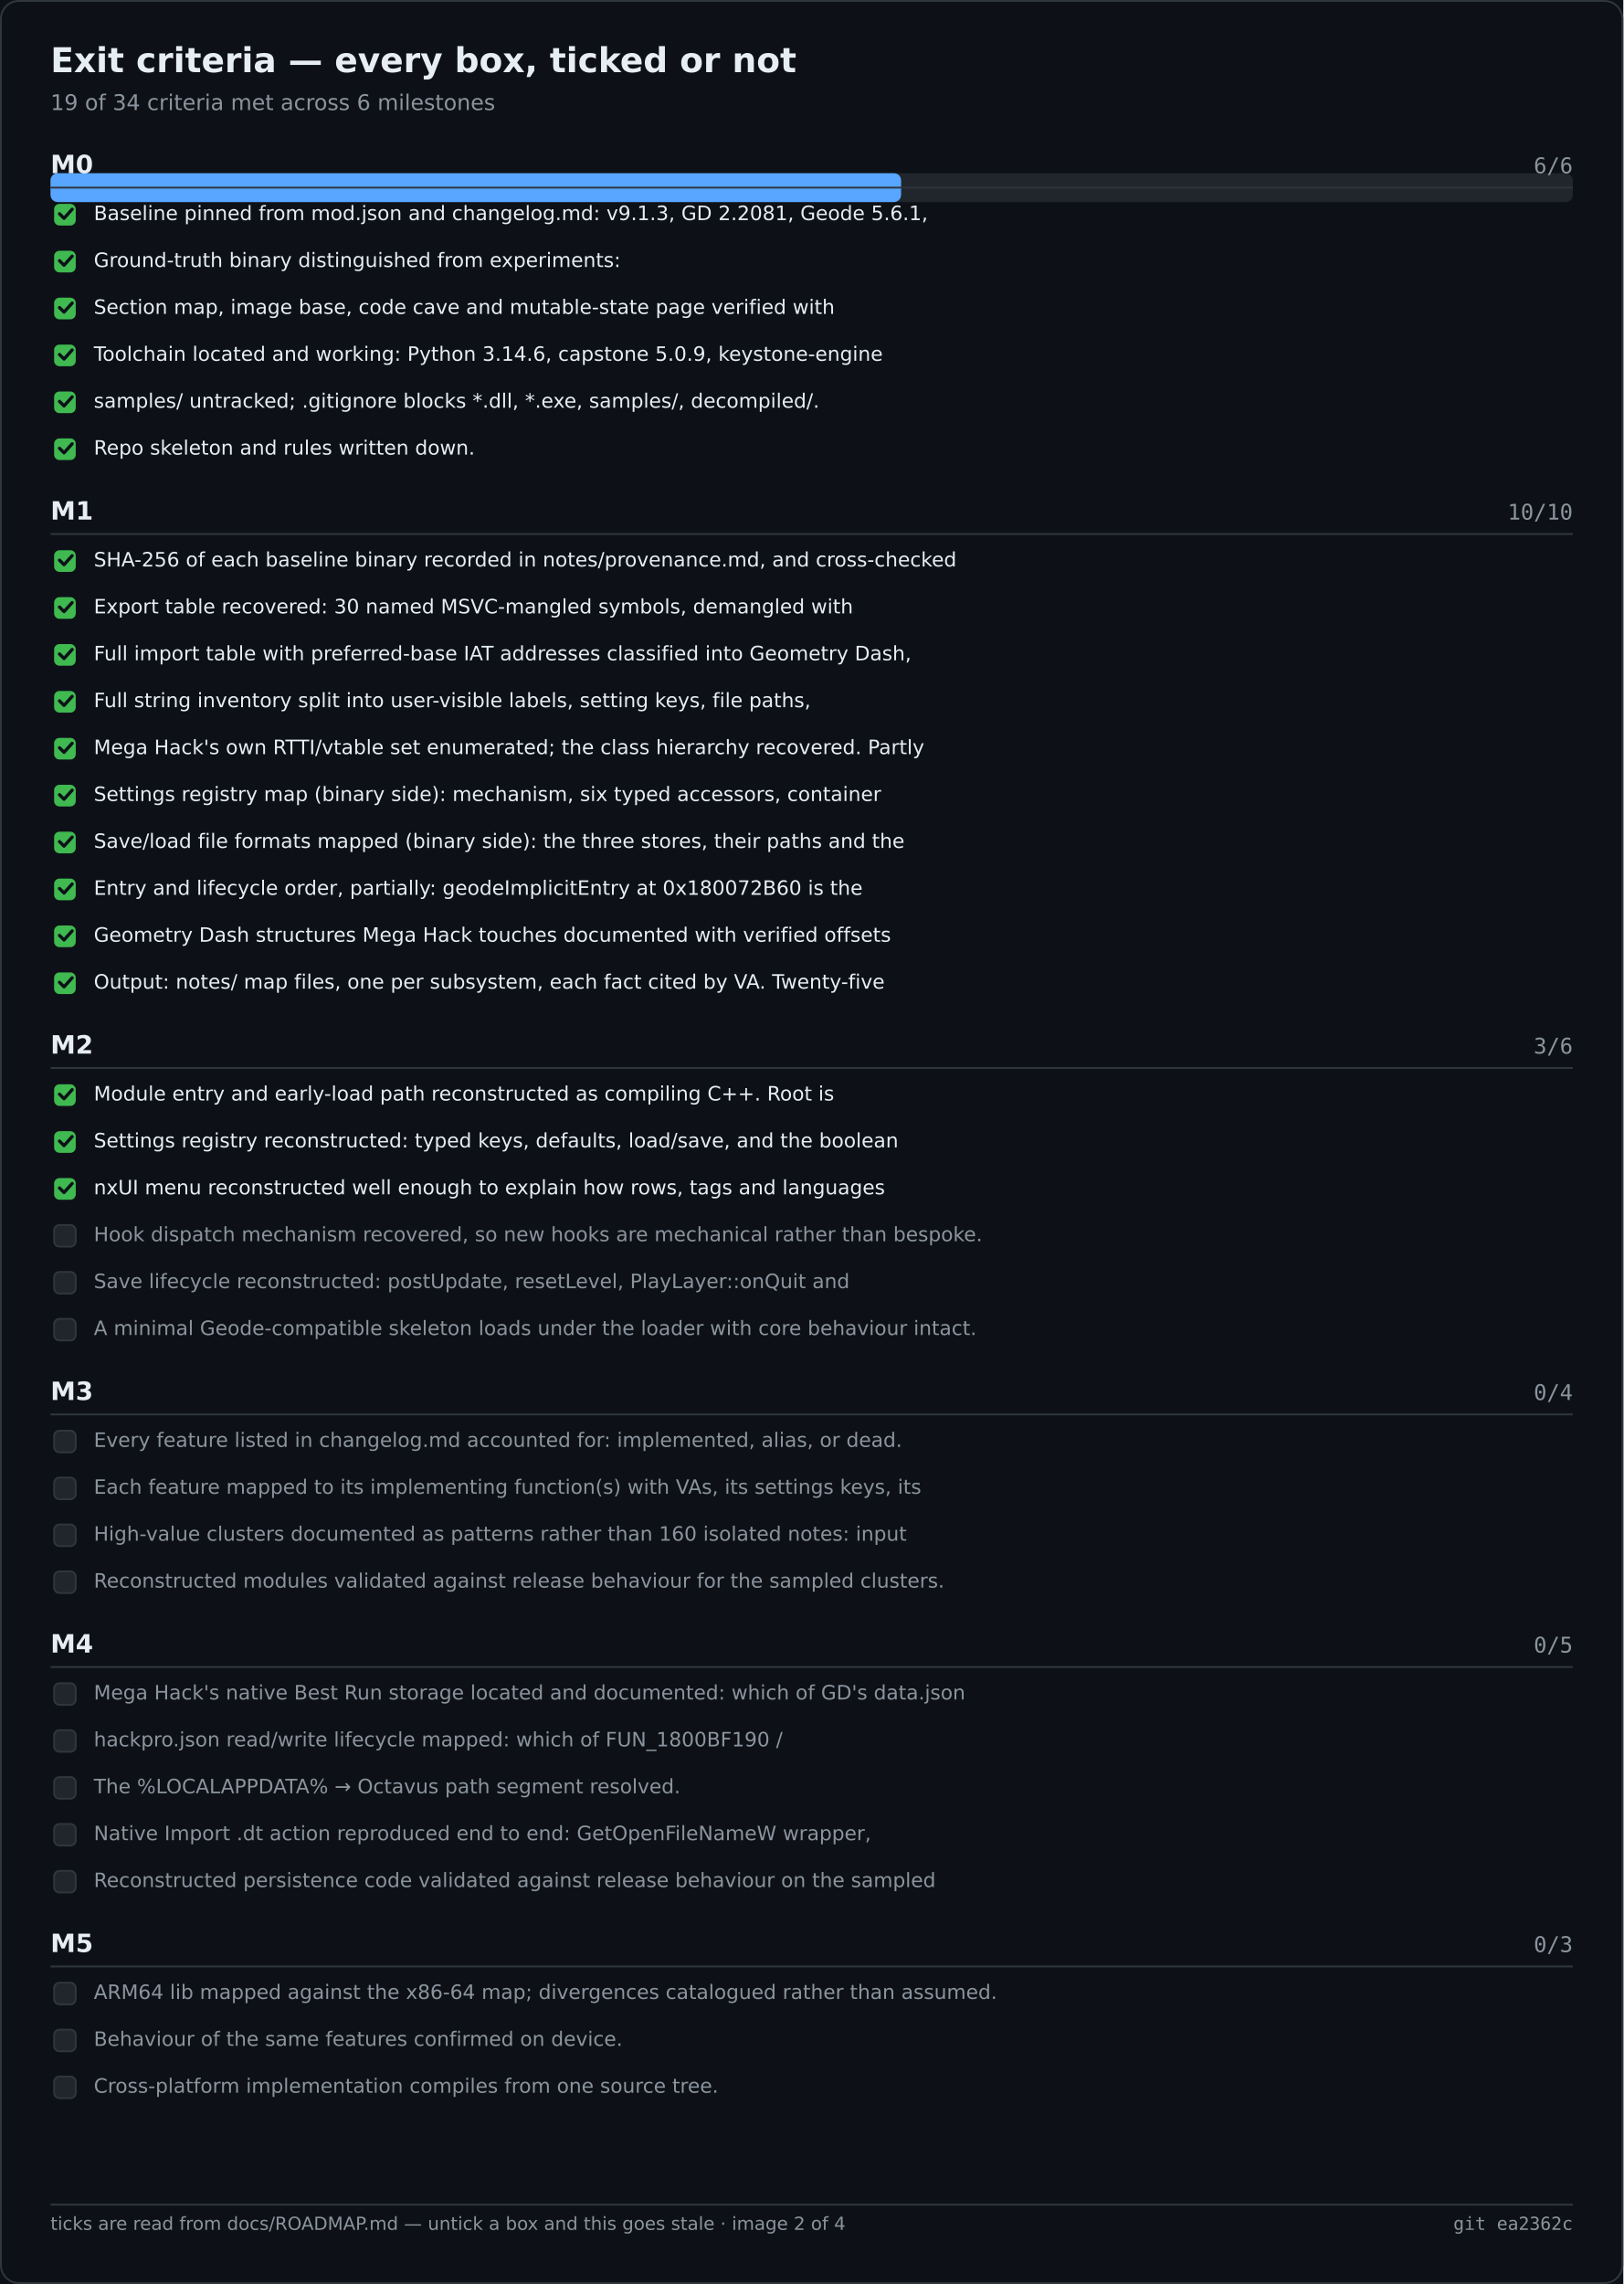
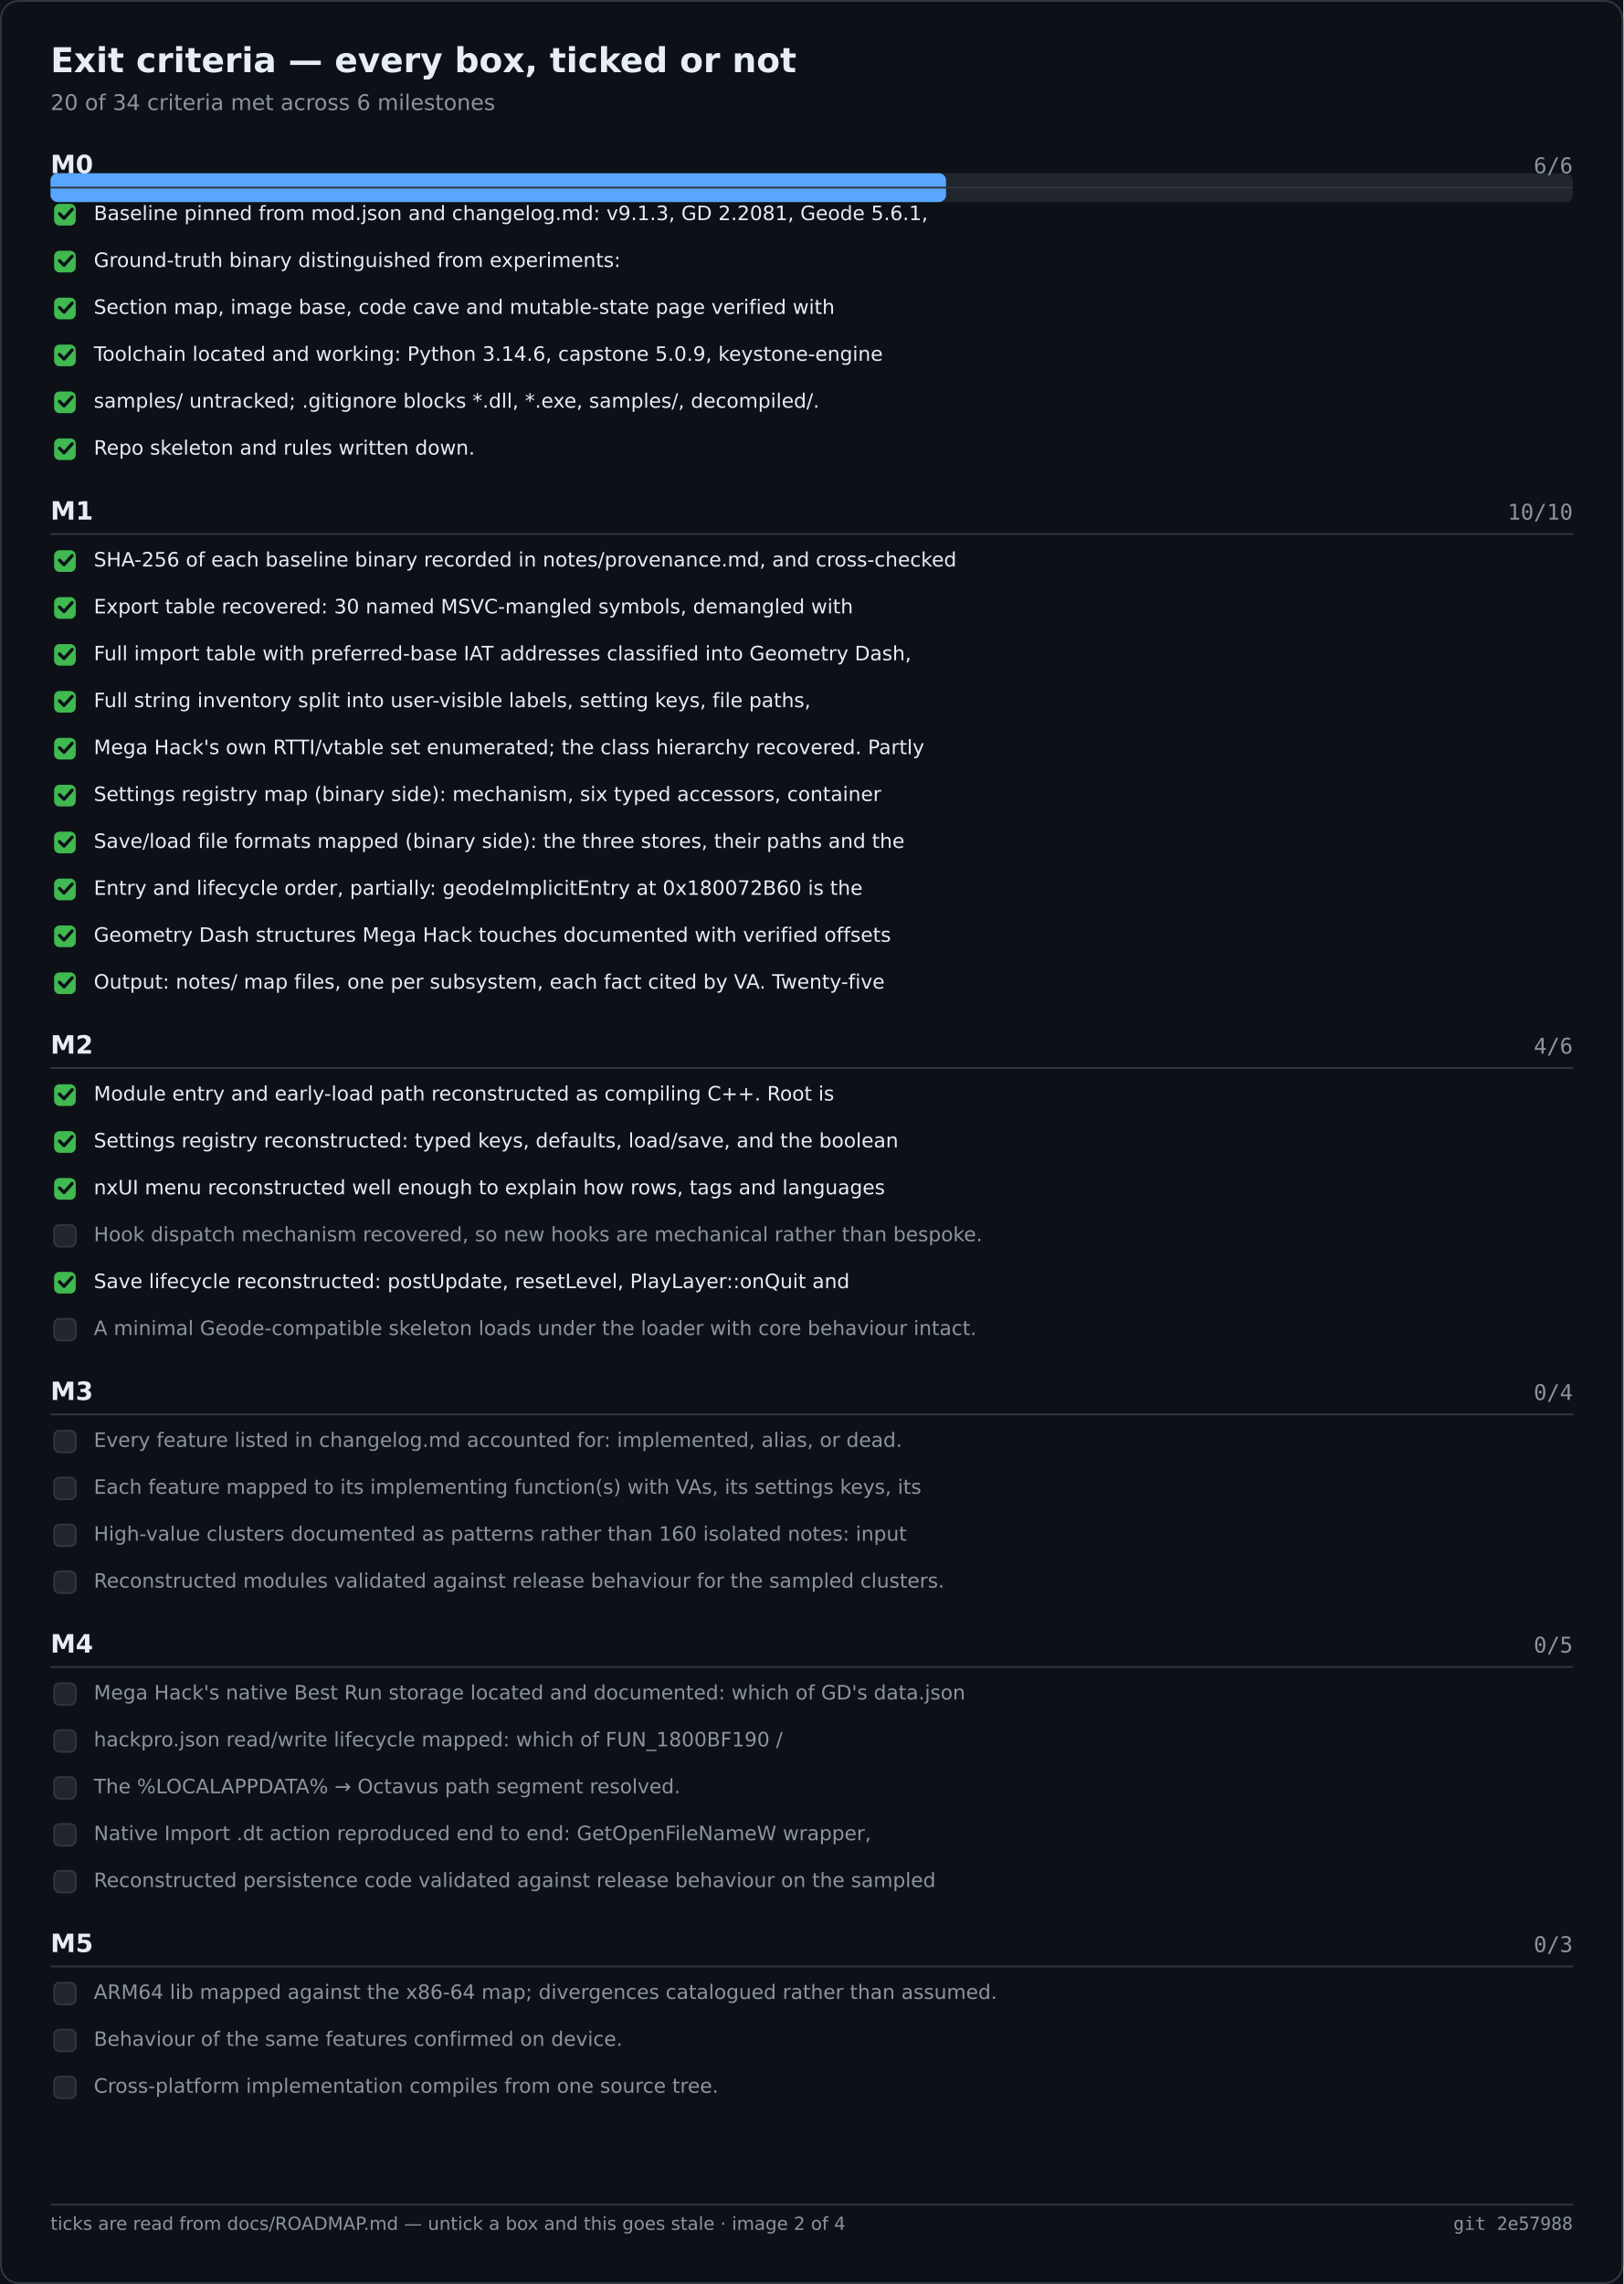
<svg xmlns="http://www.w3.org/2000/svg" width="900" height="1266" viewBox="0 0 900 1266" role="img" aria-label="Exit criteria — every box, ticked or not">
  <rect width="900" height="1266" fill="#0d1117" />
  <rect x="0.5" y="0.5" width="899" height="1265" fill="none" stroke="#30363d" rx="10" />
  <text x="28" y="40" font-family="Segoe UI,DejaVu Sans,Helvetica,sans-serif" font-size="19" font-weight="600" fill="#e6edf3">Exit criteria — every box, ticked or not</text>
-   <text x="28" y="61" font-family="Segoe UI,DejaVu Sans,Helvetica,sans-serif" font-size="12" fill="#8b949e">19 of 34 criteria met across 6 milestones</text>
+   <text x="28" y="61" font-family="Segoe UI,DejaVu Sans,Helvetica,sans-serif" font-size="12" fill="#8b949e">20 of 34 criteria met across 6 milestones</text>
  <rect x="28.0" y="96.0" width="844.0" height="16.0" fill="#21262d" rx="4" />
-   <rect x="28.0" y="96.0" width="471.6" height="16.0" fill="#58a6ff" rx="4" />
+   <rect x="28.0" y="96.0" width="496.5" height="16.0" fill="#58a6ff" rx="4" />
  <text x="28.0" y="96.0" font-family="Segoe UI,DejaVu Sans,Helvetica,sans-serif" font-size="14" fill="#e6edf3" font-weight="600">M0</text>
  <text x="872.0" y="96.0" font-family="Cascadia Mono,Consolas,DejaVu Sans Mono,monospace" font-size="12" fill="#8b949e" text-anchor="end">6/6</text>
  <text x="28.0" y="288.0" font-family="Segoe UI,DejaVu Sans,Helvetica,sans-serif" font-size="14" fill="#e6edf3" font-weight="600">M1</text>
  <text x="872.0" y="288.0" font-family="Cascadia Mono,Consolas,DejaVu Sans Mono,monospace" font-size="12" fill="#8b949e" text-anchor="end">10/10</text>
  <text x="28.0" y="584.0" font-family="Segoe UI,DejaVu Sans,Helvetica,sans-serif" font-size="14" fill="#e6edf3" font-weight="600">M2</text>
-   <text x="872.0" y="584.0" font-family="Cascadia Mono,Consolas,DejaVu Sans Mono,monospace" font-size="12" fill="#8b949e" text-anchor="end">3/6</text>
+   <text x="872.0" y="584.0" font-family="Cascadia Mono,Consolas,DejaVu Sans Mono,monospace" font-size="12" fill="#8b949e" text-anchor="end">4/6</text>
  <text x="28.0" y="776.0" font-family="Segoe UI,DejaVu Sans,Helvetica,sans-serif" font-size="14" fill="#e6edf3" font-weight="600">M3</text>
  <text x="872.0" y="776.0" font-family="Cascadia Mono,Consolas,DejaVu Sans Mono,monospace" font-size="12" fill="#8b949e" text-anchor="end">0/4</text>
  <text x="28.0" y="916.0" font-family="Segoe UI,DejaVu Sans,Helvetica,sans-serif" font-size="14" fill="#e6edf3" font-weight="600">M4</text>
  <text x="872.0" y="916.0" font-family="Cascadia Mono,Consolas,DejaVu Sans Mono,monospace" font-size="12" fill="#8b949e" text-anchor="end">0/5</text>
  <text x="28.0" y="1082.0" font-family="Segoe UI,DejaVu Sans,Helvetica,sans-serif" font-size="14" fill="#e6edf3" font-weight="600">M5</text>
  <text x="872.0" y="1082.0" font-family="Cascadia Mono,Consolas,DejaVu Sans Mono,monospace" font-size="12" fill="#8b949e" text-anchor="end">0/3</text>
  <line x1="28.0" y1="104.0" x2="872.0" y2="104.0" stroke="#30363d" stroke-width="1" />
  <rect x="30.0" y="113.0" width="12.0" height="12.0" fill="#3fb950" rx="3" />
  <path d="M33 118.5 l2.5 2.5 l4.5 -5" fill="none" stroke="#0d1117" stroke-width="1.8" stroke-linecap="round" stroke-linejoin="round" />
  <text x="52.0" y="122.0" font-family="Segoe UI,DejaVu Sans,Helvetica,sans-serif" font-size="11" fill="#e6edf3">Baseline pinned from mod.json and changelog.md: v9.1.3, GD 2.2081, Geode 5.6.1,</text>
  <rect x="30.0" y="139.0" width="12.0" height="12.0" fill="#3fb950" rx="3" />
  <path d="M33 144.5 l2.5 2.5 l4.5 -5" fill="none" stroke="#0d1117" stroke-width="1.8" stroke-linecap="round" stroke-linejoin="round" />
  <text x="52.0" y="148.0" font-family="Segoe UI,DejaVu Sans,Helvetica,sans-serif" font-size="11" fill="#e6edf3">Ground-truth binary distinguished from experiments:</text>
  <rect x="30.0" y="165.0" width="12.0" height="12.0" fill="#3fb950" rx="3" />
  <path d="M33 170.5 l2.5 2.5 l4.5 -5" fill="none" stroke="#0d1117" stroke-width="1.8" stroke-linecap="round" stroke-linejoin="round" />
  <text x="52.0" y="174.0" font-family="Segoe UI,DejaVu Sans,Helvetica,sans-serif" font-size="11" fill="#e6edf3">Section map, image base, code cave and mutable-state page verified with</text>
  <rect x="30.0" y="191.0" width="12.0" height="12.0" fill="#3fb950" rx="3" />
  <path d="M33 196.5 l2.5 2.5 l4.5 -5" fill="none" stroke="#0d1117" stroke-width="1.8" stroke-linecap="round" stroke-linejoin="round" />
  <text x="52.0" y="200.0" font-family="Segoe UI,DejaVu Sans,Helvetica,sans-serif" font-size="11" fill="#e6edf3">Toolchain located and working: Python 3.14.6, capstone 5.0.9, keystone-engine</text>
  <rect x="30.0" y="217.0" width="12.0" height="12.0" fill="#3fb950" rx="3" />
  <path d="M33 222.5 l2.5 2.5 l4.5 -5" fill="none" stroke="#0d1117" stroke-width="1.8" stroke-linecap="round" stroke-linejoin="round" />
  <text x="52.0" y="226.0" font-family="Segoe UI,DejaVu Sans,Helvetica,sans-serif" font-size="11" fill="#e6edf3">samples/ untracked; .gitignore blocks *.dll, *.exe, samples/, decompiled/.</text>
  <rect x="30.0" y="243.0" width="12.0" height="12.0" fill="#3fb950" rx="3" />
  <path d="M33 248.5 l2.5 2.5 l4.5 -5" fill="none" stroke="#0d1117" stroke-width="1.8" stroke-linecap="round" stroke-linejoin="round" />
  <text x="52.0" y="252.0" font-family="Segoe UI,DejaVu Sans,Helvetica,sans-serif" font-size="11" fill="#e6edf3">Repo skeleton and rules written down.</text>
  <line x1="28.0" y1="296.0" x2="872.0" y2="296.0" stroke="#30363d" stroke-width="1" />
  <rect x="30.0" y="305.0" width="12.0" height="12.0" fill="#3fb950" rx="3" />
  <path d="M33 310.5 l2.5 2.5 l4.5 -5" fill="none" stroke="#0d1117" stroke-width="1.8" stroke-linecap="round" stroke-linejoin="round" />
  <text x="52.0" y="314.0" font-family="Segoe UI,DejaVu Sans,Helvetica,sans-serif" font-size="11" fill="#e6edf3">SHA-256 of each baseline binary recorded in notes/provenance.md, and cross-checked</text>
  <rect x="30.0" y="331.0" width="12.0" height="12.0" fill="#3fb950" rx="3" />
  <path d="M33 336.5 l2.5 2.5 l4.5 -5" fill="none" stroke="#0d1117" stroke-width="1.8" stroke-linecap="round" stroke-linejoin="round" />
  <text x="52.0" y="340.0" font-family="Segoe UI,DejaVu Sans,Helvetica,sans-serif" font-size="11" fill="#e6edf3">Export table recovered: 30 named MSVC-mangled symbols, demangled with</text>
  <rect x="30.0" y="357.0" width="12.0" height="12.0" fill="#3fb950" rx="3" />
  <path d="M33 362.5 l2.5 2.5 l4.5 -5" fill="none" stroke="#0d1117" stroke-width="1.8" stroke-linecap="round" stroke-linejoin="round" />
  <text x="52.0" y="366.0" font-family="Segoe UI,DejaVu Sans,Helvetica,sans-serif" font-size="11" fill="#e6edf3">Full import table with preferred-base IAT addresses classified into Geometry Dash,</text>
  <rect x="30.0" y="383.0" width="12.0" height="12.0" fill="#3fb950" rx="3" />
  <path d="M33 388.5 l2.5 2.5 l4.5 -5" fill="none" stroke="#0d1117" stroke-width="1.8" stroke-linecap="round" stroke-linejoin="round" />
  <text x="52.0" y="392.0" font-family="Segoe UI,DejaVu Sans,Helvetica,sans-serif" font-size="11" fill="#e6edf3">Full string inventory split into user-visible labels, setting keys, file paths,</text>
  <rect x="30.0" y="409.0" width="12.0" height="12.0" fill="#3fb950" rx="3" />
  <path d="M33 414.5 l2.5 2.5 l4.5 -5" fill="none" stroke="#0d1117" stroke-width="1.8" stroke-linecap="round" stroke-linejoin="round" />
  <text x="52.0" y="418.0" font-family="Segoe UI,DejaVu Sans,Helvetica,sans-serif" font-size="11" fill="#e6edf3">Mega Hack's own RTTI/vtable set enumerated; the class hierarchy recovered. Partly</text>
  <rect x="30.0" y="435.0" width="12.0" height="12.0" fill="#3fb950" rx="3" />
  <path d="M33 440.5 l2.5 2.5 l4.5 -5" fill="none" stroke="#0d1117" stroke-width="1.8" stroke-linecap="round" stroke-linejoin="round" />
  <text x="52.0" y="444.0" font-family="Segoe UI,DejaVu Sans,Helvetica,sans-serif" font-size="11" fill="#e6edf3">Settings registry map (binary side): mechanism, six typed accessors, container</text>
  <rect x="30.0" y="461.0" width="12.0" height="12.0" fill="#3fb950" rx="3" />
  <path d="M33 466.5 l2.5 2.5 l4.5 -5" fill="none" stroke="#0d1117" stroke-width="1.8" stroke-linecap="round" stroke-linejoin="round" />
  <text x="52.0" y="470.0" font-family="Segoe UI,DejaVu Sans,Helvetica,sans-serif" font-size="11" fill="#e6edf3">Save/load file formats mapped (binary side): the three stores, their paths and the</text>
  <rect x="30.0" y="487.0" width="12.0" height="12.0" fill="#3fb950" rx="3" />
  <path d="M33 492.5 l2.5 2.5 l4.5 -5" fill="none" stroke="#0d1117" stroke-width="1.8" stroke-linecap="round" stroke-linejoin="round" />
  <text x="52.0" y="496.0" font-family="Segoe UI,DejaVu Sans,Helvetica,sans-serif" font-size="11" fill="#e6edf3">Entry and lifecycle order, partially: geodeImplicitEntry at 0x180072B60 is the</text>
  <rect x="30.0" y="513.0" width="12.0" height="12.0" fill="#3fb950" rx="3" />
  <path d="M33 518.5 l2.5 2.5 l4.5 -5" fill="none" stroke="#0d1117" stroke-width="1.8" stroke-linecap="round" stroke-linejoin="round" />
  <text x="52.0" y="522.0" font-family="Segoe UI,DejaVu Sans,Helvetica,sans-serif" font-size="11" fill="#e6edf3">Geometry Dash structures Mega Hack touches documented with verified offsets</text>
  <rect x="30.0" y="539.0" width="12.0" height="12.0" fill="#3fb950" rx="3" />
  <path d="M33 544.5 l2.5 2.5 l4.5 -5" fill="none" stroke="#0d1117" stroke-width="1.8" stroke-linecap="round" stroke-linejoin="round" />
  <text x="52.0" y="548.0" font-family="Segoe UI,DejaVu Sans,Helvetica,sans-serif" font-size="11" fill="#e6edf3">Output: notes/ map files, one per subsystem, each fact cited by VA. Twenty-five</text>
  <line x1="28.0" y1="592.0" x2="872.0" y2="592.0" stroke="#30363d" stroke-width="1" />
  <rect x="30.0" y="601.0" width="12.0" height="12.0" fill="#3fb950" rx="3" />
  <path d="M33 606.5 l2.5 2.5 l4.5 -5" fill="none" stroke="#0d1117" stroke-width="1.8" stroke-linecap="round" stroke-linejoin="round" />
  <text x="52.0" y="610.0" font-family="Segoe UI,DejaVu Sans,Helvetica,sans-serif" font-size="11" fill="#e6edf3">Module entry and early-load path reconstructed as compiling C++. Root is</text>
  <rect x="30.0" y="627.0" width="12.0" height="12.0" fill="#3fb950" rx="3" />
  <path d="M33 632.5 l2.5 2.5 l4.5 -5" fill="none" stroke="#0d1117" stroke-width="1.8" stroke-linecap="round" stroke-linejoin="round" />
  <text x="52.0" y="636.0" font-family="Segoe UI,DejaVu Sans,Helvetica,sans-serif" font-size="11" fill="#e6edf3">Settings registry reconstructed: typed keys, defaults, load/save, and the boolean</text>
  <rect x="30.0" y="653.0" width="12.0" height="12.0" fill="#3fb950" rx="3" />
  <path d="M33 658.5 l2.5 2.5 l4.5 -5" fill="none" stroke="#0d1117" stroke-width="1.8" stroke-linecap="round" stroke-linejoin="round" />
  <text x="52.0" y="662.0" font-family="Segoe UI,DejaVu Sans,Helvetica,sans-serif" font-size="11" fill="#e6edf3">nxUI menu reconstructed well enough to explain how rows, tags and languages</text>
  <rect x="30.0" y="679.0" width="12.0" height="12.0" fill="#21262d" rx="3" stroke="#30363d" stroke-width="1" />
  <text x="52.0" y="688.0" font-family="Segoe UI,DejaVu Sans,Helvetica,sans-serif" font-size="11" fill="#8b949e">Hook dispatch mechanism recovered, so new hooks are mechanical rather than bespoke.</text>
-   <rect x="30.0" y="705.0" width="12.0" height="12.0" fill="#21262d" rx="3" stroke="#30363d" stroke-width="1" />
-   <text x="52.0" y="714.0" font-family="Segoe UI,DejaVu Sans,Helvetica,sans-serif" font-size="11" fill="#8b949e">Save lifecycle reconstructed: postUpdate, resetLevel, PlayLayer::onQuit and</text>
+   <rect x="30.0" y="705.0" width="12.0" height="12.0" fill="#3fb950" rx="3" />
+   <path d="M33 710.5 l2.5 2.5 l4.5 -5" fill="none" stroke="#0d1117" stroke-width="1.8" stroke-linecap="round" stroke-linejoin="round" />
+   <text x="52.0" y="714.0" font-family="Segoe UI,DejaVu Sans,Helvetica,sans-serif" font-size="11" fill="#e6edf3">Save lifecycle reconstructed: postUpdate, resetLevel, PlayLayer::onQuit and</text>
  <rect x="30.0" y="731.0" width="12.0" height="12.0" fill="#21262d" rx="3" stroke="#30363d" stroke-width="1" />
  <text x="52.0" y="740.0" font-family="Segoe UI,DejaVu Sans,Helvetica,sans-serif" font-size="11" fill="#8b949e">A minimal Geode-compatible skeleton loads under the loader with core behaviour intact.</text>
  <line x1="28.0" y1="784.0" x2="872.0" y2="784.0" stroke="#30363d" stroke-width="1" />
  <rect x="30.0" y="793.0" width="12.0" height="12.0" fill="#21262d" rx="3" stroke="#30363d" stroke-width="1" />
  <text x="52.0" y="802.0" font-family="Segoe UI,DejaVu Sans,Helvetica,sans-serif" font-size="11" fill="#8b949e">Every feature listed in changelog.md accounted for: implemented, alias, or dead.</text>
  <rect x="30.0" y="819.0" width="12.0" height="12.0" fill="#21262d" rx="3" stroke="#30363d" stroke-width="1" />
  <text x="52.0" y="828.0" font-family="Segoe UI,DejaVu Sans,Helvetica,sans-serif" font-size="11" fill="#8b949e">Each feature mapped to its implementing function(s) with VAs, its settings keys, its</text>
  <rect x="30.0" y="845.0" width="12.0" height="12.0" fill="#21262d" rx="3" stroke="#30363d" stroke-width="1" />
  <text x="52.0" y="854.0" font-family="Segoe UI,DejaVu Sans,Helvetica,sans-serif" font-size="11" fill="#8b949e">High-value clusters documented as patterns rather than 160 isolated notes: input</text>
  <rect x="30.0" y="871.0" width="12.0" height="12.0" fill="#21262d" rx="3" stroke="#30363d" stroke-width="1" />
  <text x="52.0" y="880.0" font-family="Segoe UI,DejaVu Sans,Helvetica,sans-serif" font-size="11" fill="#8b949e">Reconstructed modules validated against release behaviour for the sampled clusters.</text>
  <line x1="28.0" y1="924.0" x2="872.0" y2="924.0" stroke="#30363d" stroke-width="1" />
  <rect x="30.0" y="933.0" width="12.0" height="12.0" fill="#21262d" rx="3" stroke="#30363d" stroke-width="1" />
  <text x="52.0" y="942.0" font-family="Segoe UI,DejaVu Sans,Helvetica,sans-serif" font-size="11" fill="#8b949e">Mega Hack's native Best Run storage located and documented: which of GD's data.json</text>
  <rect x="30.0" y="959.0" width="12.0" height="12.0" fill="#21262d" rx="3" stroke="#30363d" stroke-width="1" />
  <text x="52.0" y="968.0" font-family="Segoe UI,DejaVu Sans,Helvetica,sans-serif" font-size="11" fill="#8b949e">hackpro.json read/write lifecycle mapped: which of FUN_1800BF190 /</text>
  <rect x="30.0" y="985.0" width="12.0" height="12.0" fill="#21262d" rx="3" stroke="#30363d" stroke-width="1" />
  <text x="52.0" y="994.0" font-family="Segoe UI,DejaVu Sans,Helvetica,sans-serif" font-size="11" fill="#8b949e">The %LOCALAPPDATA% → Octavus path segment resolved.</text>
  <rect x="30.0" y="1011.0" width="12.0" height="12.0" fill="#21262d" rx="3" stroke="#30363d" stroke-width="1" />
  <text x="52.0" y="1020.0" font-family="Segoe UI,DejaVu Sans,Helvetica,sans-serif" font-size="11" fill="#8b949e">Native Import .dt action reproduced end to end: GetOpenFileNameW wrapper,</text>
  <rect x="30.0" y="1037.0" width="12.0" height="12.0" fill="#21262d" rx="3" stroke="#30363d" stroke-width="1" />
  <text x="52.0" y="1046.0" font-family="Segoe UI,DejaVu Sans,Helvetica,sans-serif" font-size="11" fill="#8b949e">Reconstructed persistence code validated against release behaviour on the sampled</text>
  <line x1="28.0" y1="1090.0" x2="872.0" y2="1090.0" stroke="#30363d" stroke-width="1" />
  <rect x="30.0" y="1099.0" width="12.0" height="12.0" fill="#21262d" rx="3" stroke="#30363d" stroke-width="1" />
  <text x="52.0" y="1108.0" font-family="Segoe UI,DejaVu Sans,Helvetica,sans-serif" font-size="11" fill="#8b949e">ARM64 lib mapped against the x86-64 map; divergences catalogued rather than assumed.</text>
  <rect x="30.0" y="1125.0" width="12.0" height="12.0" fill="#21262d" rx="3" stroke="#30363d" stroke-width="1" />
  <text x="52.0" y="1134.0" font-family="Segoe UI,DejaVu Sans,Helvetica,sans-serif" font-size="11" fill="#8b949e">Behaviour of the same features confirmed on device.</text>
  <rect x="30.0" y="1151.0" width="12.0" height="12.0" fill="#21262d" rx="3" stroke="#30363d" stroke-width="1" />
  <text x="52.0" y="1160.0" font-family="Segoe UI,DejaVu Sans,Helvetica,sans-serif" font-size="11" fill="#8b949e">Cross-platform implementation compiles from one source tree.</text>
  <line x1="28.0" y1="1222.0" x2="872.0" y2="1222.0" stroke="#30363d" stroke-width="1" />
  <text x="28.0" y="1236.0" font-family="Segoe UI,DejaVu Sans,Helvetica,sans-serif" font-size="10" fill="#8b949e">ticks are read from docs/ROADMAP.md — untick a box and this goes stale · image 2 of 4</text>
-   <text x="872.0" y="1236.0" font-family="Cascadia Mono,Consolas,DejaVu Sans Mono,monospace" font-size="10" fill="#8b949e" text-anchor="end">git ea2362c</text>
+   <text x="872.0" y="1236.0" font-family="Cascadia Mono,Consolas,DejaVu Sans Mono,monospace" font-size="10" fill="#8b949e" text-anchor="end">git 2e57988</text>
</svg>
